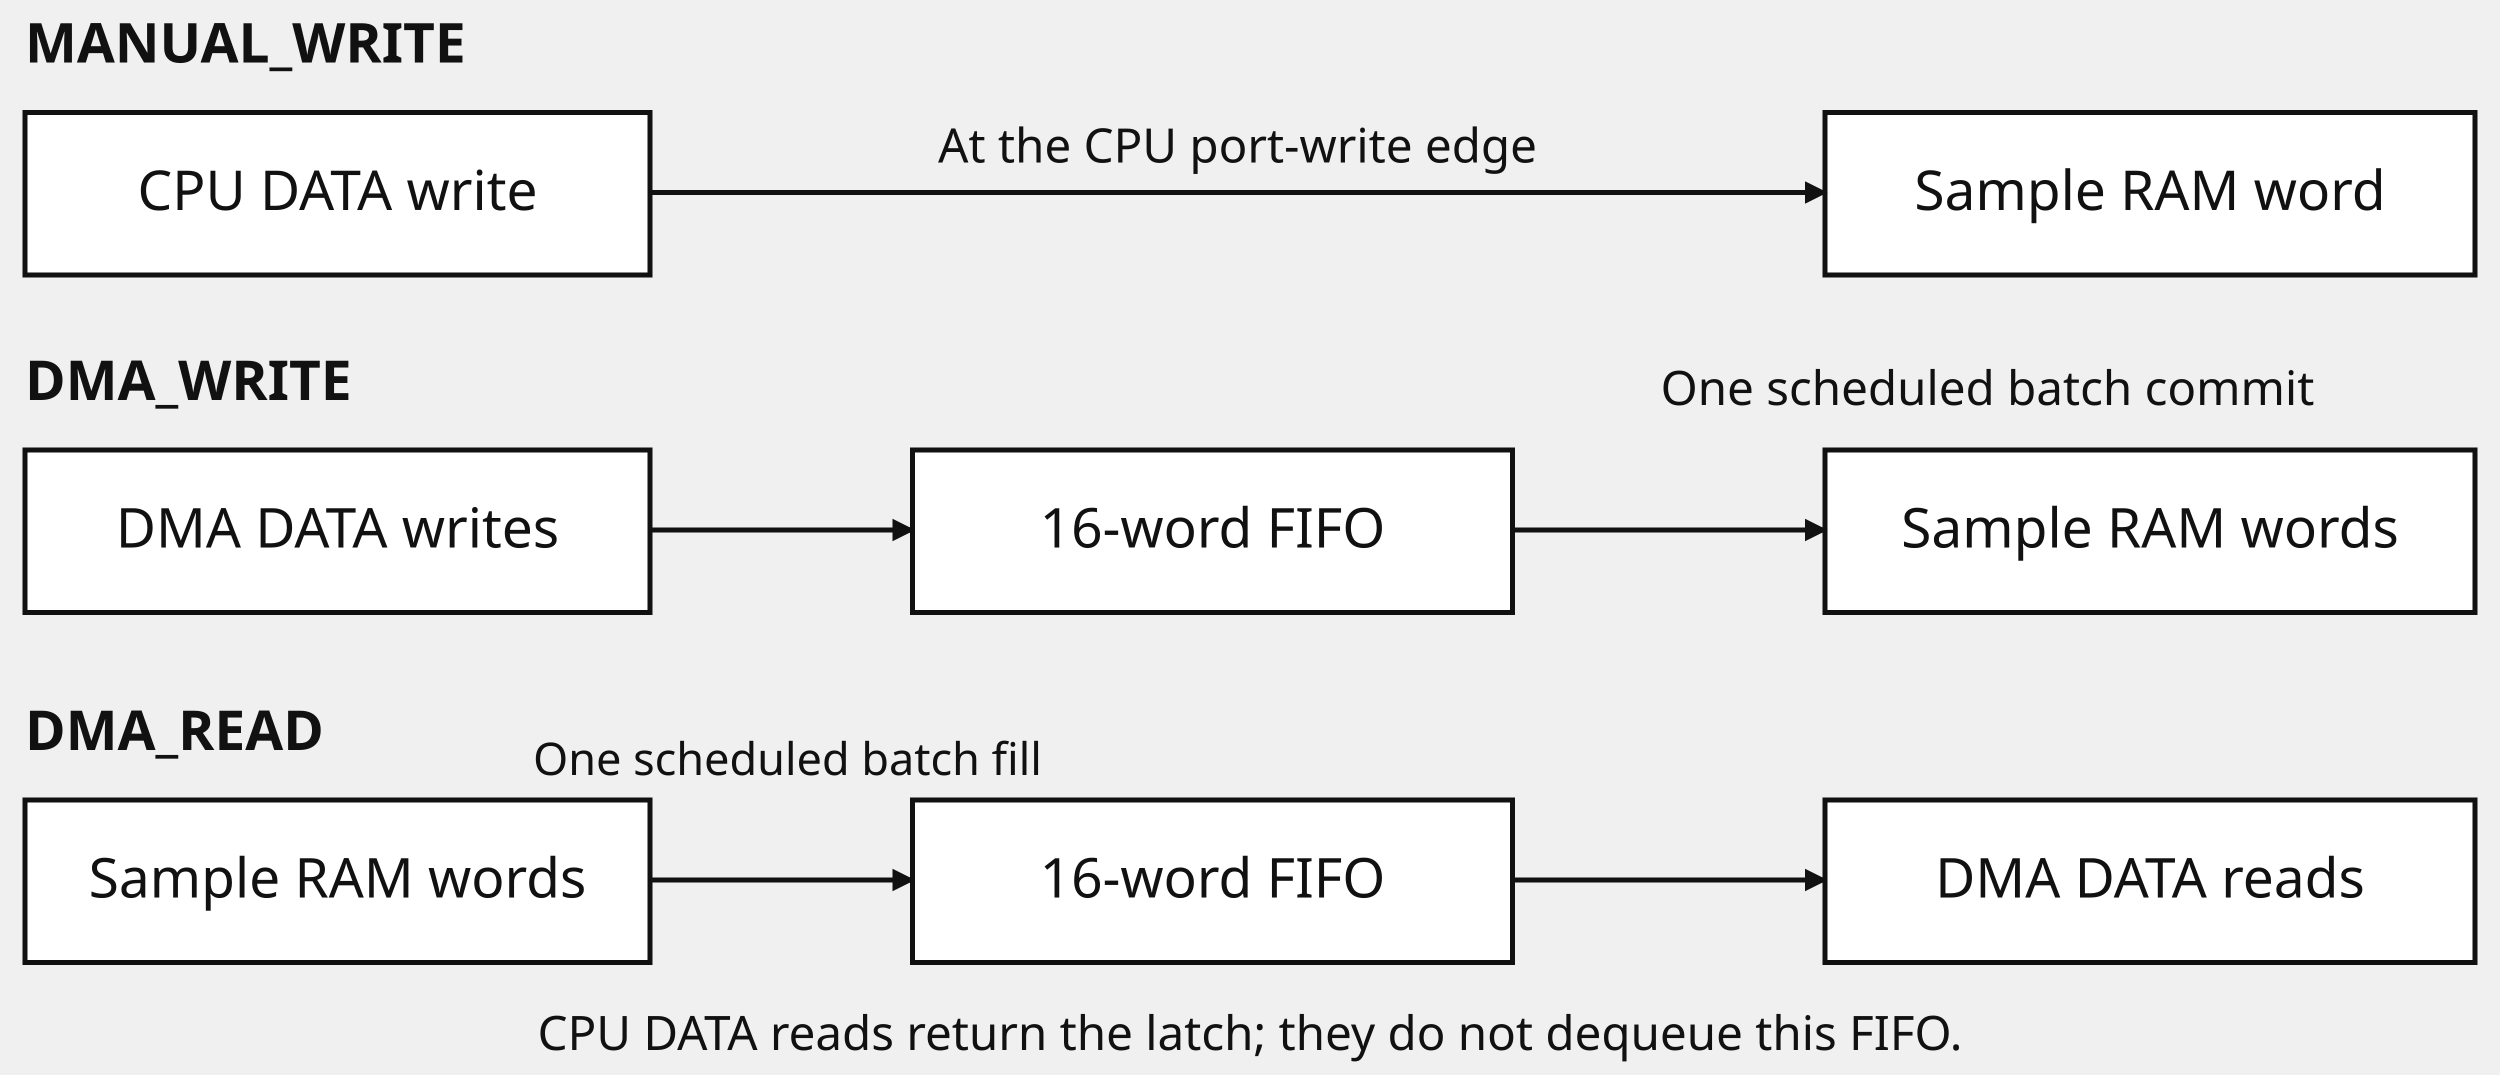
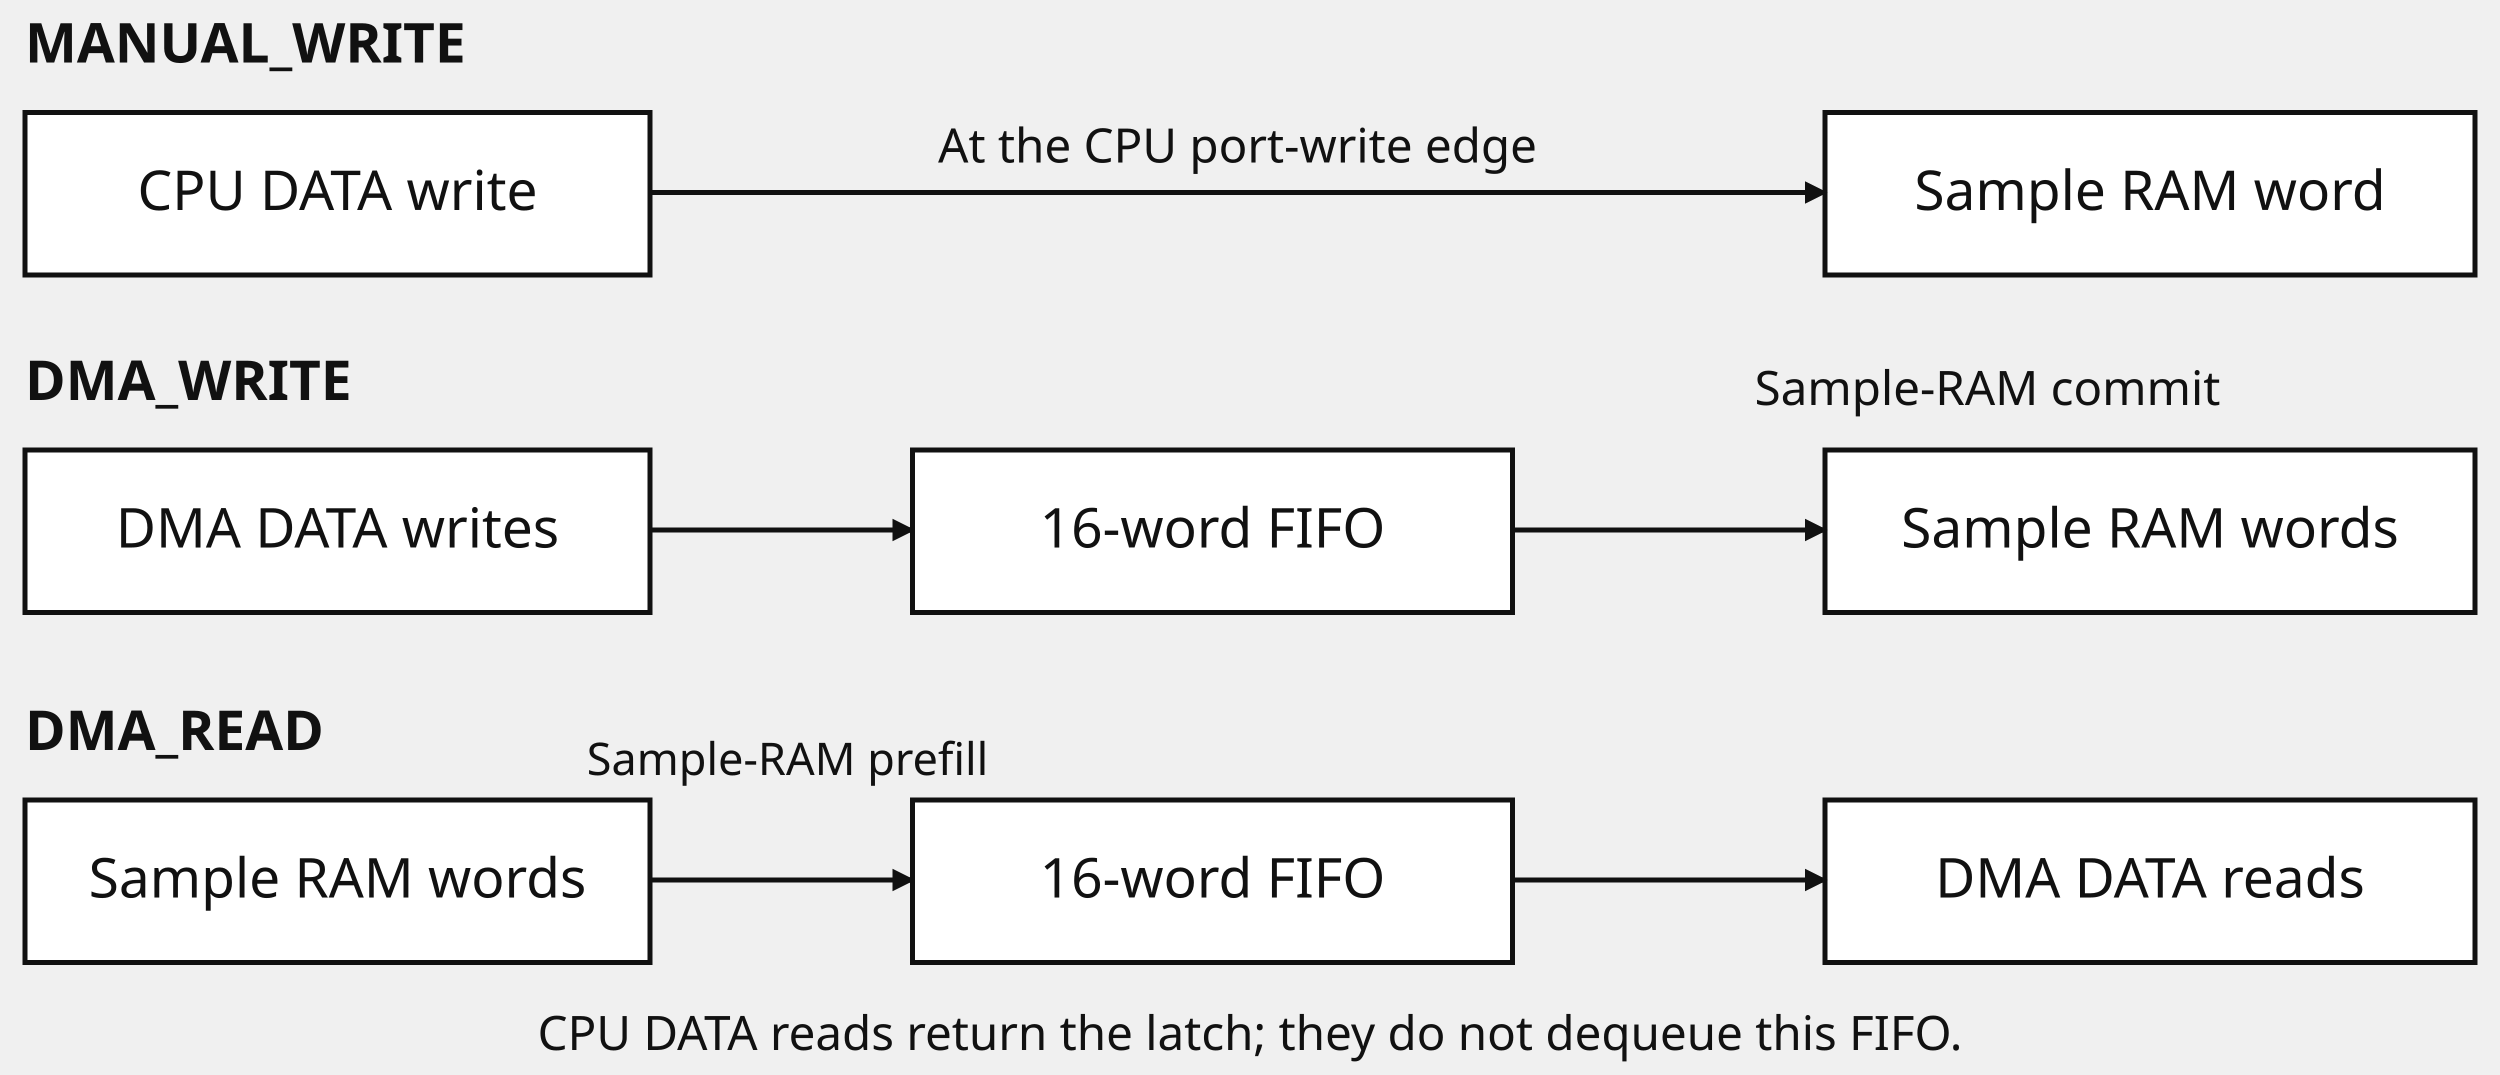
<svg xmlns="http://www.w3.org/2000/svg" viewBox="0 0 1000 430" role="img" aria-labelledby="transfer-title transfer-desc">
  <defs>
    <marker id="transfer-arrow" markerWidth="9" markerHeight="9" refX="8" refY="4.5" orient="auto" markerUnits="userSpaceOnUse">
      <path d="M0 0 L9 4.5 L0 9 Z" fill="#111" />
    </marker>
  </defs>
  <g fill="#fff" stroke="#111" stroke-width="2">
    <rect x="10" y="45" width="250" height="65" />
    <rect x="730" y="45" width="260" height="65" />
    <rect x="10" y="180" width="250" height="65" />
    <rect x="365" y="180" width="240" height="65" />
    <rect x="730" y="180" width="260" height="65" />
    <rect x="10" y="320" width="250" height="65" />
    <rect x="365" y="320" width="240" height="65" />
    <rect x="730" y="320" width="260" height="65" />
  </g>
  <g fill="none" stroke="#111" stroke-width="2" marker-end="url(#transfer-arrow)">
    <path d="M260 77 H730" />
    <path d="M260 212 H365" />
    <path d="M605 212 H730" />
    <path d="M260 352 H365" />
    <path d="M605 352 H730" />
  </g>
  <g fill="#111" font-family="sans-serif" font-size="22" text-anchor="middle">
    <text x="135" y="84">CPU DATA write</text>
    <text x="860" y="84">Sample RAM word</text>
    <text x="135" y="219">DMA DATA writes</text>
    <text x="485" y="219">16-word FIFO</text>
    <text x="860" y="219">Sample RAM words</text>
    <text x="135" y="359">Sample RAM words</text>
    <text x="485" y="359">16-word FIFO</text>
    <text x="860" y="359">DMA DATA reads</text>
    <text x="495" y="65" font-size="19">At the CPU port-write edge</text>
-     <text x="795" y="162" font-size="19">One scheduled batch commit</text>
-     <text x="315" y="310" font-size="18">One scheduled batch fill</text>
+     <text x="795" y="162" font-size="19">Sample-RAM commit</text>
+     <text x="315" y="310" font-size="18">Sample-RAM prefill</text>
    <text x="500" y="420" font-size="19">CPU DATA reads return the latch; they do not dequeue this FIFO.</text>
  </g>
  <g fill="#111" font-family="sans-serif" font-size="22" font-weight="bold">
    <text x="10" y="25">MANUAL_WRITE</text>
    <text x="10" y="160">DMA_WRITE</text>
    <text x="10" y="300">DMA_READ</text>
  </g>
</svg>
